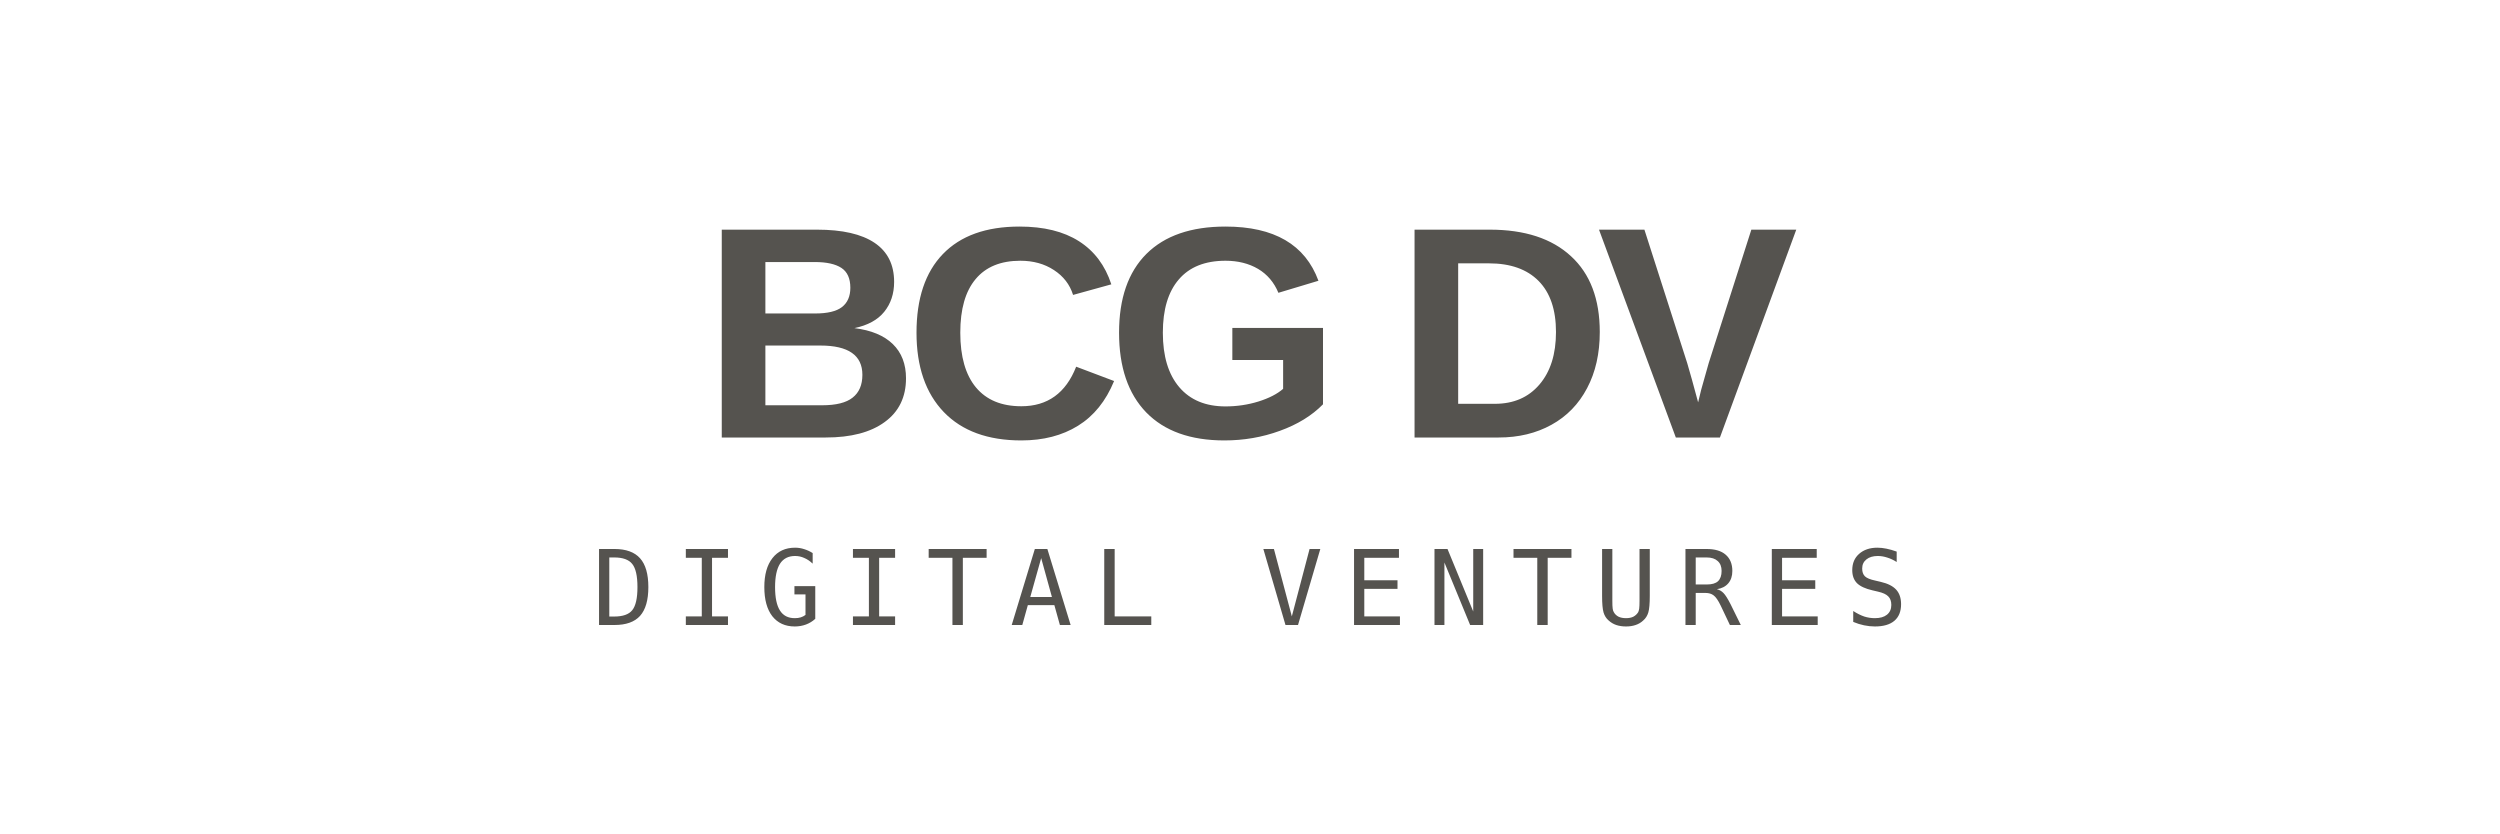
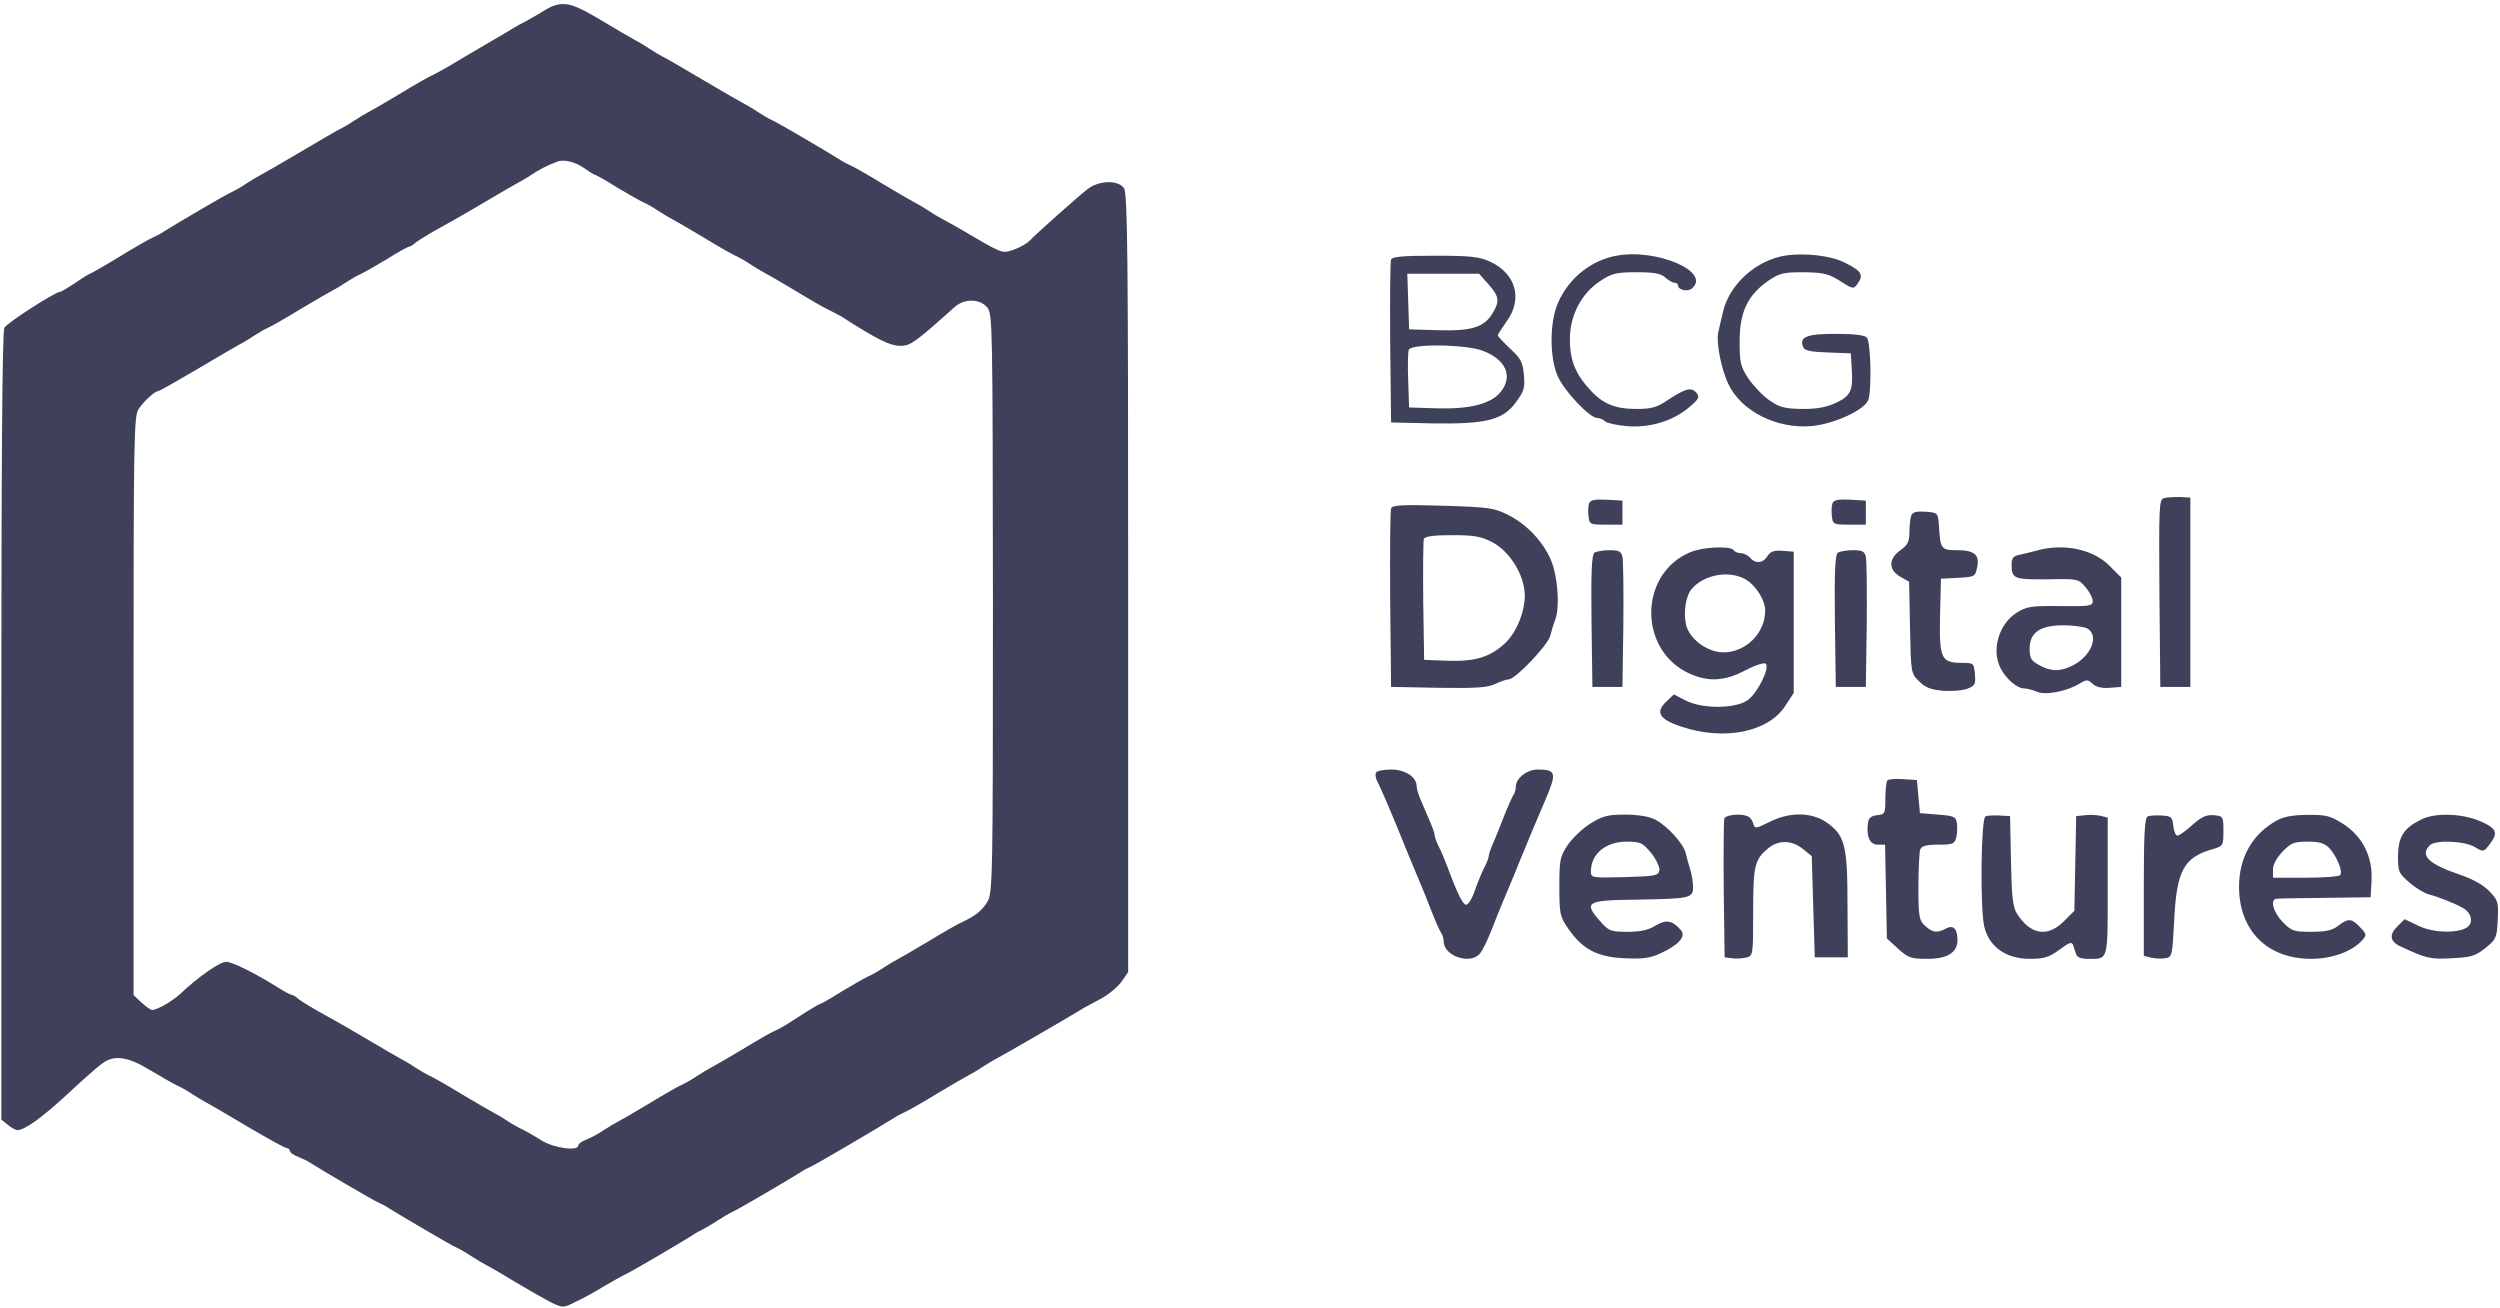
- <svg xmlns="http://www.w3.org/2000/svg" viewBox="0 0 240 80" role="img" aria-label="BCG Digital Ventures">
-   <text x="120" y="42" fill="#55534f" font-family="Arial, Helvetica, sans-serif" font-size="29" font-weight="800" letter-spacing="-1.5" text-anchor="middle">BCG DV</text>
-   <text x="120" y="60" fill="#55534f" font-family="monospace" font-size="10" letter-spacing="2" text-anchor="middle">DIGITAL VENTURES</text>
+ <svg xmlns="http://www.w3.org/2000/svg" height="1308" viewBox="2 2.9 831.1 435.3" width="2500">
+   <path d="m182.5 6.5c-2.2 1.4-4.9 2.9-6 3.5-1.1.5-2.7 1.4-3.5 1.9s-5.3 3.2-10 5.9c-4.7 2.8-10.1 5.9-12 7.1-1.9 1.1-4.4 2.5-5.5 3-1.2.5-6.1 3.3-11 6.3-5 3-9.7 5.7-10.5 6.1s-2.8 1.6-4.5 2.7c-1.6 1.1-3.7 2.3-4.5 2.7-.8.3-6.9 3.9-13.5 7.8s-12.7 7.4-13.5 7.8-2.8 1.6-4.5 2.7c-1.6 1.1-3.9 2.4-5 2.9-1.9.8-18.7 10.7-22.5 13.1-.8.6-2.4 1.4-3.5 1.9-1.2.5-6.3 3.4-11.3 6.5-5.1 3.1-9.5 5.6-9.7 5.6s-2.4 1.3-4.8 3c-2.5 1.6-4.7 3-5.1 3-1.6 0-17.7 10.3-18.6 12-.7 1.3-1 45-1 132.7v130.8l2.1 1.7c1.2 1 2.6 1.8 3.3 1.8 2.5-.1 7.9-4 16.3-11.7 4.8-4.5 10-9.1 11.5-10.2 4.1-3.3 8.7-2.7 16.4 2 3.7 2.2 7.7 4.5 8.8 5 1.2.5 3.5 1.8 5.1 2.9 1.7 1.1 3.7 2.3 4.5 2.7s7 4 13.7 8c6.8 4 12.7 7.3 13.3 7.3.5 0 1 .4 1 .9s1.2 1.4 2.8 2c1.5.6 3.4 1.5 4.2 2.1 3.6 2.3 20.6 12.3 22.5 13.1 1.1.5 2.7 1.3 3.5 1.9 3.8 2.4 20.6 12.3 22.5 13.1 1.1.5 3.4 1.8 5 2.9 1.7 1.1 3.7 2.3 4.5 2.7s5.4 3 10.1 5.9c4.7 2.8 10.2 5.9 12.2 6.9 3.6 1.7 3.8 1.7 7.9-.4 2.4-1.1 6.6-3.4 9.3-5.1 2.8-1.6 5.9-3.4 7-3.9 1.9-.8 18.7-10.7 22.5-13.1.8-.6 2.4-1.5 3.5-2 1.1-.6 3.4-1.9 5-3 1.7-1.1 3.9-2.4 5-2.9 1.9-.8 18.7-10.7 22.5-13.1.8-.6 2.4-1.4 3.5-1.9 1.8-.8 23.6-13.6 27.5-16.1.8-.6 2.4-1.4 3.5-1.9 1.2-.5 6.1-3.3 11-6.3 5-3 9.7-5.7 10.5-6.1s2.9-1.6 4.5-2.7c1.7-1.1 3.7-2.3 4.5-2.7 1.3-.6 24.1-13.8 28-16.2.8-.6 3.8-2.1 6.5-3.6 2.8-1.4 6-4.1 7.3-5.9l2.2-3.2v-129.5c0-109.6-.2-129.8-1.4-131.4-2-2.8-8.4-2.6-12.2.4-3.2 2.5-16.8 14.6-19.3 17.2-.9.9-3.2 2.2-5.2 2.9-3.6 1.3-3.9 1.2-13-4.1-5.2-3.1-10.1-5.8-10.9-6.2s-2.8-1.6-4.5-2.7c-1.6-1.1-3.7-2.3-4.5-2.7s-5.5-3.1-10.5-6.1c-4.9-3-9.8-5.8-11-6.3-1.1-.5-2.7-1.3-3.5-1.9-3.8-2.4-20.6-12.3-22.5-13.1-1.1-.5-3.3-1.8-5-2.9-1.6-1.1-3.7-2.3-4.5-2.7s-6.9-3.9-13.5-7.8-12.7-7.5-13.5-7.8c-.8-.4-2.8-1.6-4.5-2.7-1.6-1.1-3.7-2.3-4.5-2.7s-5.8-3.3-11.1-6.5c-10.8-6.5-13.4-6.9-19.4-3.3zm13.7 52.5c1.5 1.1 3 2 3.2 2 .3 0 3.6 1.8 7.2 4.1 3.7 2.2 7.7 4.5 8.8 5 1.2.5 3.5 1.8 5.1 2.9 1.7 1.1 3.7 2.3 4.5 2.7s5.5 3.1 10.5 6.1c4.9 3 9.8 5.8 11 6.3 1.1.5 3.4 1.8 5 2.9 1.7 1.1 3.7 2.3 4.5 2.7s5.5 3.1 10.5 6.1c4.9 3 9.8 5.8 11 6.3 1.1.5 2.9 1.5 4 2.1 12.2 7.8 16.2 9.8 19.8 9.8 3.2 0 5-1.3 17.7-12.7 3.3-3.1 8.5-3.1 11.1-.1 1.8 2.2 1.8 5.9 1.9 98.5 0 93-.1 96.4-1.9 99.4-1.8 2.9-3.9 4.6-8.6 6.8-1.2.5-6.1 3.3-11 6.3-5 3-9.7 5.7-10.5 6.1s-2.8 1.6-4.5 2.7c-1.6 1.1-3.9 2.4-5.1 2.9-1.1.5-5.1 2.8-8.8 5-3.6 2.3-6.8 4.1-7.1 4.1-.2 0-2.3 1.2-4.7 2.7-7.3 4.7-8.2 5.3-10.3 6.2-1.2.5-6.1 3.3-11 6.3-5 3-9.7 5.7-10.5 6.1s-2.8 1.6-4.5 2.7c-1.6 1.1-3.9 2.4-5 2.9-1.2.5-6.1 3.3-11 6.3-5 3-9.7 5.7-10.5 6.1s-2.8 1.6-4.5 2.7c-1.6 1.1-4.2 2.5-5.7 3.1-1.6.6-2.8 1.5-2.8 2 0 2-8.1.9-12.1-1.6-2.2-1.4-5-3-6.2-3.6-1.2-.5-3.5-1.8-5.2-2.9-1.6-1.1-3.7-2.3-4.5-2.7s-5.5-3.1-10.5-6.1c-4.9-3-9.8-5.8-11-6.3-1.1-.5-3.3-1.8-5-2.9-1.6-1.1-3.7-2.3-4.5-2.7s-5.3-3-10-5.8-11.6-6.8-15.5-8.9c-3.8-2.1-7.7-4.5-8.6-5.2-.8-.8-1.9-1.4-2.2-1.4-.4 0-2.5-1.1-4.7-2.5-7.7-4.8-15.1-8.5-17.2-8.5s-9.3 5-15.3 10.7c-2.9 2.6-7.6 5.3-9.4 5.3-.4 0-2-1.1-3.5-2.5l-2.6-2.4v-96.3c0-89.5.1-96.5 1.7-98.8 1.9-2.8 5.4-5.9 6.6-6 .4 0 6.2-3.3 13-7.3 6.7-4 12.9-7.6 13.7-8s2.9-1.6 4.5-2.7c1.7-1.1 3.9-2.4 5-2.9 1.2-.5 6.1-3.3 11-6.3 5-3 9.7-5.7 10.5-6.1s2.9-1.6 4.5-2.7c1.7-1.1 3.9-2.4 5.1-2.9 1.1-.5 5.1-2.8 8.8-5 3.6-2.3 6.9-4.1 7.3-4.1.3 0 1.4-.6 2.2-1.4.9-.7 4.8-3.1 8.6-5.2 3.9-2.1 10.8-6.1 15.5-8.9s9.2-5.4 10-5.8 2.9-1.6 4.5-2.7c2.8-1.8 4.8-2.9 8.5-4.3 2.2-.9 6.1.1 9.2 2.3zm343.3 29c-8.4 1.5-15.9 7.5-19.4 15.6-2.9 6.4-2.9 18.4-.1 24.6 2.2 4.9 10.6 13.8 13.1 13.8.8 0 2 .5 2.6 1.1s3.8 1.3 7.1 1.6c7.6.7 15.3-1.6 20.7-6.1 3.5-2.9 3.8-3.6 2.6-5-1.7-2-3.7-1.4-9.6 2.5-3.6 2.4-5.3 2.9-10.4 2.9-7 0-11.2-1.7-15.4-6.4-4.9-5.3-6.7-9.9-6.7-16.8 0-8 3.9-15.4 10.3-19.5 3.6-2.4 5.2-2.8 11.8-2.8 5.9 0 8.1.4 9.6 1.7 1.1 1 2.5 1.8 3.1 1.8.7 0 1.2.4 1.2.9 0 1.5 3.2 2.2 4.6 1 6.6-5.5-11.7-13.4-25.1-10.9zm56.5-.1c-10 1.5-19.1 9.7-21.1 19.1-.5 1.9-1.1 4.8-1.5 6.4-.8 3.2 1 12.6 3.4 17.4 4.3 9 16.1 14.9 27.6 13.9 7.7-.7 18-5.5 19-8.9 1.1-4.2.7-19.3-.6-20.6-.8-.8-4.6-1.2-10.4-1.2-9.5 0-12.1 1-10.8 4.3.4 1.3 2.4 1.7 8.2 1.9l7.7.3.3 4.9c.5 7.5-.3 9.2-5.1 11.5-3.2 1.5-6.2 2.1-11.3 2.1-5.9-.1-7.5-.5-10.9-2.8-2.2-1.5-5.3-4.8-7-7.2-2.7-4.1-3-5.3-3-12.5 0-9.7 2.6-15.2 9.3-20 4-2.7 5.1-3 12-3 6.7.1 8.3.5 12.1 2.9 4.2 2.7 4.5 2.8 5.8 1 2.2-3 1.4-4.3-4.2-7.1-4.6-2.3-13-3.3-19.5-2.4zm-131.5 1.4c-.3.7-.4 13.1-.3 27.7l.3 26.5 13.7.3c17.9.3 23.6-1.1 27.9-7.1 2.7-3.7 3-4.8 2.6-9.1-.4-4.2-1-5.4-4.6-8.7-2.2-2.1-4.1-4.1-4.1-4.4s1.4-2.4 3-4.7c5.4-7.4 3-15.9-5.5-19.8-3.7-1.7-6.6-2-18.5-2-10.4 0-14.2.3-14.5 1.3zm32.4 8.2c3.6 4.1 3.8 5.6 1.4 9.6-2.8 4.7-6.9 6-18 5.7l-9.8-.3-.3-9.3-.3-9.2h23.9zm-1.7 22.2c7.6 3 9.9 8.4 5.8 13.6-3.2 4-10.2 5.8-21.1 5.5l-9.4-.3-.3-8.9c-.2-4.9-.1-9.5.2-10.3.8-2.1 19.4-1.8 24.8.4zm226.5 49c-1.6.4-1.7 2.6-1.5 31.6l.3 31.2h10v-63l-3.5-.2c-1.9 0-4.3.1-5.3.4zm-191.3 1.7c-.3.8-.4 2.7-.2 4.3.3 2.7.5 2.8 5.8 2.8h5.5v-8l-5.3-.3c-3.9-.2-5.4.1-5.8 1.2zm81 0c-.3.8-.4 2.7-.2 4.3.3 2.7.5 2.8 5.8 2.8h5.5v-8l-5.3-.3c-3.9-.2-5.4.1-5.8 1.2zm-146.9 1.7c-.3.8-.4 14.5-.3 30.4l.3 29 15.8.3c12.7.2 16.5-.1 18.9-1.3 1.7-.8 3.7-1.5 4.4-1.5 2.3 0 13.2-11.5 13.9-14.6.4-1.6 1.1-3.9 1.6-5.2 1.4-3.5 1.1-11.7-.6-17.7-2-6.7-7.9-13.6-14.8-17.1-4.9-2.5-6.3-2.7-21.9-3.2-13.7-.4-16.9-.2-17.3.9zm33.6 11.2c6 3.1 10.9 11.2 10.9 17.8 0 5.6-2.9 12.5-6.7 16-4.9 4.5-10 6-18.8 5.7l-8-.3-.3-19.5c-.1-10.7 0-20 .2-20.7.4-.9 3.1-1.3 9.4-1.3 7.4 0 9.6.4 13.3 2.3zm139.5-8.8c-.3.9-.6 3.4-.6 5.5 0 3.2-.6 4.3-3 6-4 2.9-4 6.5-.1 8.8l3 1.7.3 15.2c.3 15 .3 15.3 3 17.9 2 2.1 3.9 2.8 8 3.2 2.9.2 6.6-.1 8.1-.7 2.5-1 2.8-1.5 2.5-4.8-.3-3.8-.4-3.8-4.7-3.8-6.6-.1-7.2-1.6-6.9-16l.3-12 5.7-.3c5.4-.3 5.7-.4 6.3-3.3 1-4.3-.8-5.9-6.6-5.9-5.4 0-5.6-.3-6.1-8.5-.3-3.9-.4-4-4.4-4.3-3.1-.2-4.3.1-4.8 1.3zm-73.6 12.2c-17.2 7.3-17.2 32.8-.1 40.4 6.3 2.8 11.6 2.5 18.5-1.1 3.4-1.8 6.3-2.7 6.8-2.2 1.4 1.4-2.7 9.7-6 12.1-4.1 2.9-15.1 3-20.7.1l-3.9-2-2.3 2.2c-4 3.7-2.7 6 4.7 8.5 14.3 4.8 29 1.9 34.7-6.9l2.8-4.3v-47l-3.7-.3c-2.9-.2-4 .2-5 1.7-1.5 2.5-4.1 2.7-5.8.6-.7-.8-2.1-1.5-3.1-1.5s-2.1-.5-2.4-1c-.9-1.5-10.5-1.1-14.5.7zm18.1 8.8c3.6 1.9 6.9 7 6.9 10.6 0 7.5-6.4 13.9-13.9 13.9-5.5 0-11.6-4.7-12.5-9.5-.8-4.1 0-9.2 1.8-11.4 3.8-4.8 12.1-6.5 17.7-3.6zm97.4-9.4c-1.6.4-4.2 1.1-5.7 1.4-2.2.4-2.8 1.1-2.8 3.3 0 4.7.8 5 11.8 4.9 10.2-.2 10.4-.2 12.8 2.6 1.3 1.5 2.4 3.6 2.4 4.6 0 1.7-1 1.8-10.7 1.7s-11.2.1-14.6 2.2c-6 3.8-8.5 12.5-5.3 18.6 1.8 3.4 5.4 6.6 7.7 6.6 1 0 2.9.5 4.3 1.1 2.8 1.3 10.1-.1 14.4-2.8 2.1-1.3 2.6-1.3 4.2.2 1.2 1.1 3.1 1.5 5.7 1.3l3.8-.3v-36.4l-3.8-3.8c-5.4-5.6-15.4-7.7-24.2-5.2zm16.6 25.9c4.2 2.3 1.5 9.2-4.8 12.4-4.1 2.1-7.4 2-11.2-.2-2.6-1.4-3.1-2.3-3.1-5.4 0-5.4 3.5-7.8 11.2-7.8 3.3 0 6.8.5 7.9 1zm-163.9-25.2c-.9.7-1.2 5.9-1 22.8l.3 21.9h10l.3-20.5c.1-11.3 0-21.5-.3-22.8-.4-1.8-1.2-2.2-4.3-2.2-2 0-4.3.4-5 .8zm81 0c-.9.7-1.2 5.9-1 22.8l.3 21.9h10l.3-20.5c.1-11.3 0-21.5-.3-22.8-.4-1.8-1.2-2.2-4.3-2.2-2 0-4.3.4-5 .8zm-153.7 73.2c-.3.5-.2 1.7.3 2.7 1.6 3.2 3.9 8.5 8.7 20.3 2.5 6.3 5.3 12.8 6 14.5.7 1.6 2.3 5.7 3.6 9s2.7 6.4 3.1 6.9c.4.6.8 1.8.8 2.8 0 4.9 9 7.9 12.1 4 .8-.9 2.5-4.4 3.8-7.7s2.9-7.4 3.6-9c.7-1.7 3.5-8.2 6-14.5 4.5-10.9 5.8-14 8.4-20 3.8-8.9 3.5-10-2.6-10-3.6 0-7.3 2.9-7.3 5.8 0 1-.4 2.2-.8 2.7-.4.6-1.8 3.7-3.1 7s-2.9 7.4-3.7 9.2c-.8 1.7-1.4 3.6-1.4 4.1 0 .6-.7 2.3-1.5 3.9-.8 1.5-2.2 4.9-3.1 7.5-.9 2.7-2.2 4.8-2.9 4.8-1.1 0-2.9-3.6-6.2-12.5-.8-2.2-2.1-5.3-2.9-6.8-.8-1.6-1.4-3.3-1.4-3.9 0-.5-.7-2.6-1.6-4.6-.9-2.1-2.2-5.2-3-7s-1.4-3.9-1.4-4.7c0-3-3.8-5.5-8.4-5.5-2.5 0-4.7.4-5.1 1zm170.2 2.6c-.4.4-.7 3.1-.7 6 0 5-.1 5.3-2.7 5.6-2.1.2-2.9.9-3.1 2.7-.6 4.3.6 7.1 3.2 7.1h2.5l.3 15.6.3 15.6 3.7 3.4c3.4 3.1 4.3 3.4 9.8 3.4 6.7 0 10-2.1 10-6.3 0-3.7-1.4-5.1-3.8-3.8-3 1.6-4.5 1.4-7-.9-2-1.9-2.2-3.1-2.2-13 0-5.9.3-11.5.6-12.4.5-1.2 2-1.6 6-1.6 4.8 0 5.4-.2 6-2.4.3-1.3.4-3.5.2-4.7-.3-2.2-.9-2.5-6.3-2.9l-6-.5-.5-5.5-.5-5.5-4.5-.3c-2.5-.2-4.9 0-5.3.4zm-98.9 14.4c-2.6 1.6-6 4.9-7.5 7.1-2.6 3.9-2.8 5-2.8 13.9 0 9.1.2 10 3 14 4.7 6.8 9.6 9.4 18.6 9.8 6 .3 8.5 0 12-1.6 6.1-2.8 8.6-5.6 6.9-7.7-2.8-3.3-4.9-3.7-8.4-1.6-2.4 1.5-5 2.1-9.4 2.1-5.6 0-6.2-.2-9.2-3.6-5.5-6.3-4.5-6.9 12-7.1 18.2-.3 19-.5 19-4.2 0-1.5-.4-4.1-.9-5.7s-1.2-4-1.5-5.4c-.7-3.3-6.2-9.3-10.3-11.4-2-1-5.7-1.6-10-1.6-5.8 0-7.5.5-11.5 3zm20.2 9.7c1.7 2.1 2.9 4.7 2.8 5.8-.3 1.8-1.2 2-11.5 2.3-10.9.3-11.3.2-11.3-1.8 0-5.9 4.8-9.9 11.7-10 4.8 0 5.4.3 8.3 3.7zm24.4-11.4c-.2.7-.3 11.4-.2 23.7l.3 22.5 2.4.3c1.2.2 3.4.1 4.7-.2 2.4-.6 2.4-.7 2.4-15.2 0-15.4.5-17.4 4.9-21.1 3.4-2.9 7.9-2.9 11.6.1l3 2.4.5 16.9.5 16.8h11l-.1-17.5c0-20-.9-23.2-7.1-27.5-5.1-3.4-12.3-3.4-19 0-4.3 2.2-4.8 2.2-5.2.7-.2-.9-.8-2-1.5-2.4-1.8-1.3-7.6-.9-8.2.5zm86.9-.7c-1.5.7-1.8 30.5-.4 36.6 1.6 6.8 7.2 10.8 15.2 10.8 4.7 0 6.3-.5 9.8-3 3.3-2.5 4.2-2.8 4.6-1.5.3.8.7 2.2 1 3 .3 1 1.7 1.5 3.9 1.5 6.9 0 6.6 1.2 6.6-24.1v-22.9l-2.4-.6c-1.3-.3-3.7-.4-5.2-.2l-2.9.3-.3 15.7-.3 15.8-3.5 3.5c-5.5 5.5-11.2 4.5-15.7-2.7-1.3-2.1-1.7-5.8-1.9-17.5l-.3-14.8-3.5-.2c-1.9-.1-4.1 0-4.7.3zm54 0c-1 .4-1.3 6.1-1.3 23.5v22.9l2.4.6c1.3.3 3.5.4 4.7.2 2.3-.3 2.4-.7 3-12.3.8-16.8 3.1-21.2 12.8-24 3.5-1 3.6-1.2 3.6-6 0-4.9-.1-5-3.2-5.3-2.5-.2-4 .5-7.1 3.2-2.2 2-4.4 3.6-5 3.6s-1.2-1.5-1.4-3.3c-.3-2.9-.6-3.2-3.8-3.4-1.9-.1-4.1 0-4.7.3zm42.9 1.4c-8.1 4.5-12.5 12.3-12.5 22 0 14.6 9.4 24 24 24 6.9 0 13.6-2.4 17-6.2 1.5-1.7 1.5-2-.7-4.3-2.8-3-4-3.1-7.3-.5-1.9 1.5-4 2-8.9 2-5.9 0-6.6-.2-9.6-3.3-3.2-3.3-4.3-7.7-1.9-7.7.6-.1 8-.2 16.2-.3l15-.2.3-5.7c.4-7.9-3.1-14.7-9.6-18.8-4.1-2.6-5.6-3-11.7-2.9-4.9 0-8 .6-10.3 1.9zm17.6 9.2c2.4 2.7 4.5 7.6 3.6 8.9-.3.5-5.4.9-11.5.9h-10.9v-2.7c0-1.7 1.2-3.9 3.2-6 2.8-2.9 3.8-3.3 8.3-3.3 4.1 0 5.6.5 7.3 2.2zm30.6-9.6c-5.8 2.8-7.7 5.7-7.8 12 0 5.4.1 5.8 3.9 9.1 2.1 1.8 5.1 3.6 6.5 3.9 2.5.6 8.2 2.8 10.9 4.3 2.6 1.3 3.7 3.9 2.5 5.8-1.8 2.9-11.8 3-17.2.2l-4.4-2.1-2.4 2.4c-2.8 2.7-2.5 5 .9 6.6 8.7 4.1 10.1 4.4 17.2 4 6.4-.3 7.8-.7 11.2-3.4 3.6-2.9 3.8-3.5 4.1-9.4s.1-6.5-2.8-9.5c-2-2.1-5.6-4.1-9.8-5.5-10.5-3.6-13.4-6.4-10-9.8 1.8-1.8 11.2-1.5 14.8.5 3 1.8 3.1 1.8 5-.7 3.1-3.9 2.5-5.4-3-7.8-6-2.6-15-2.9-19.6-.6z" fill="#3f415a" />
</svg>
